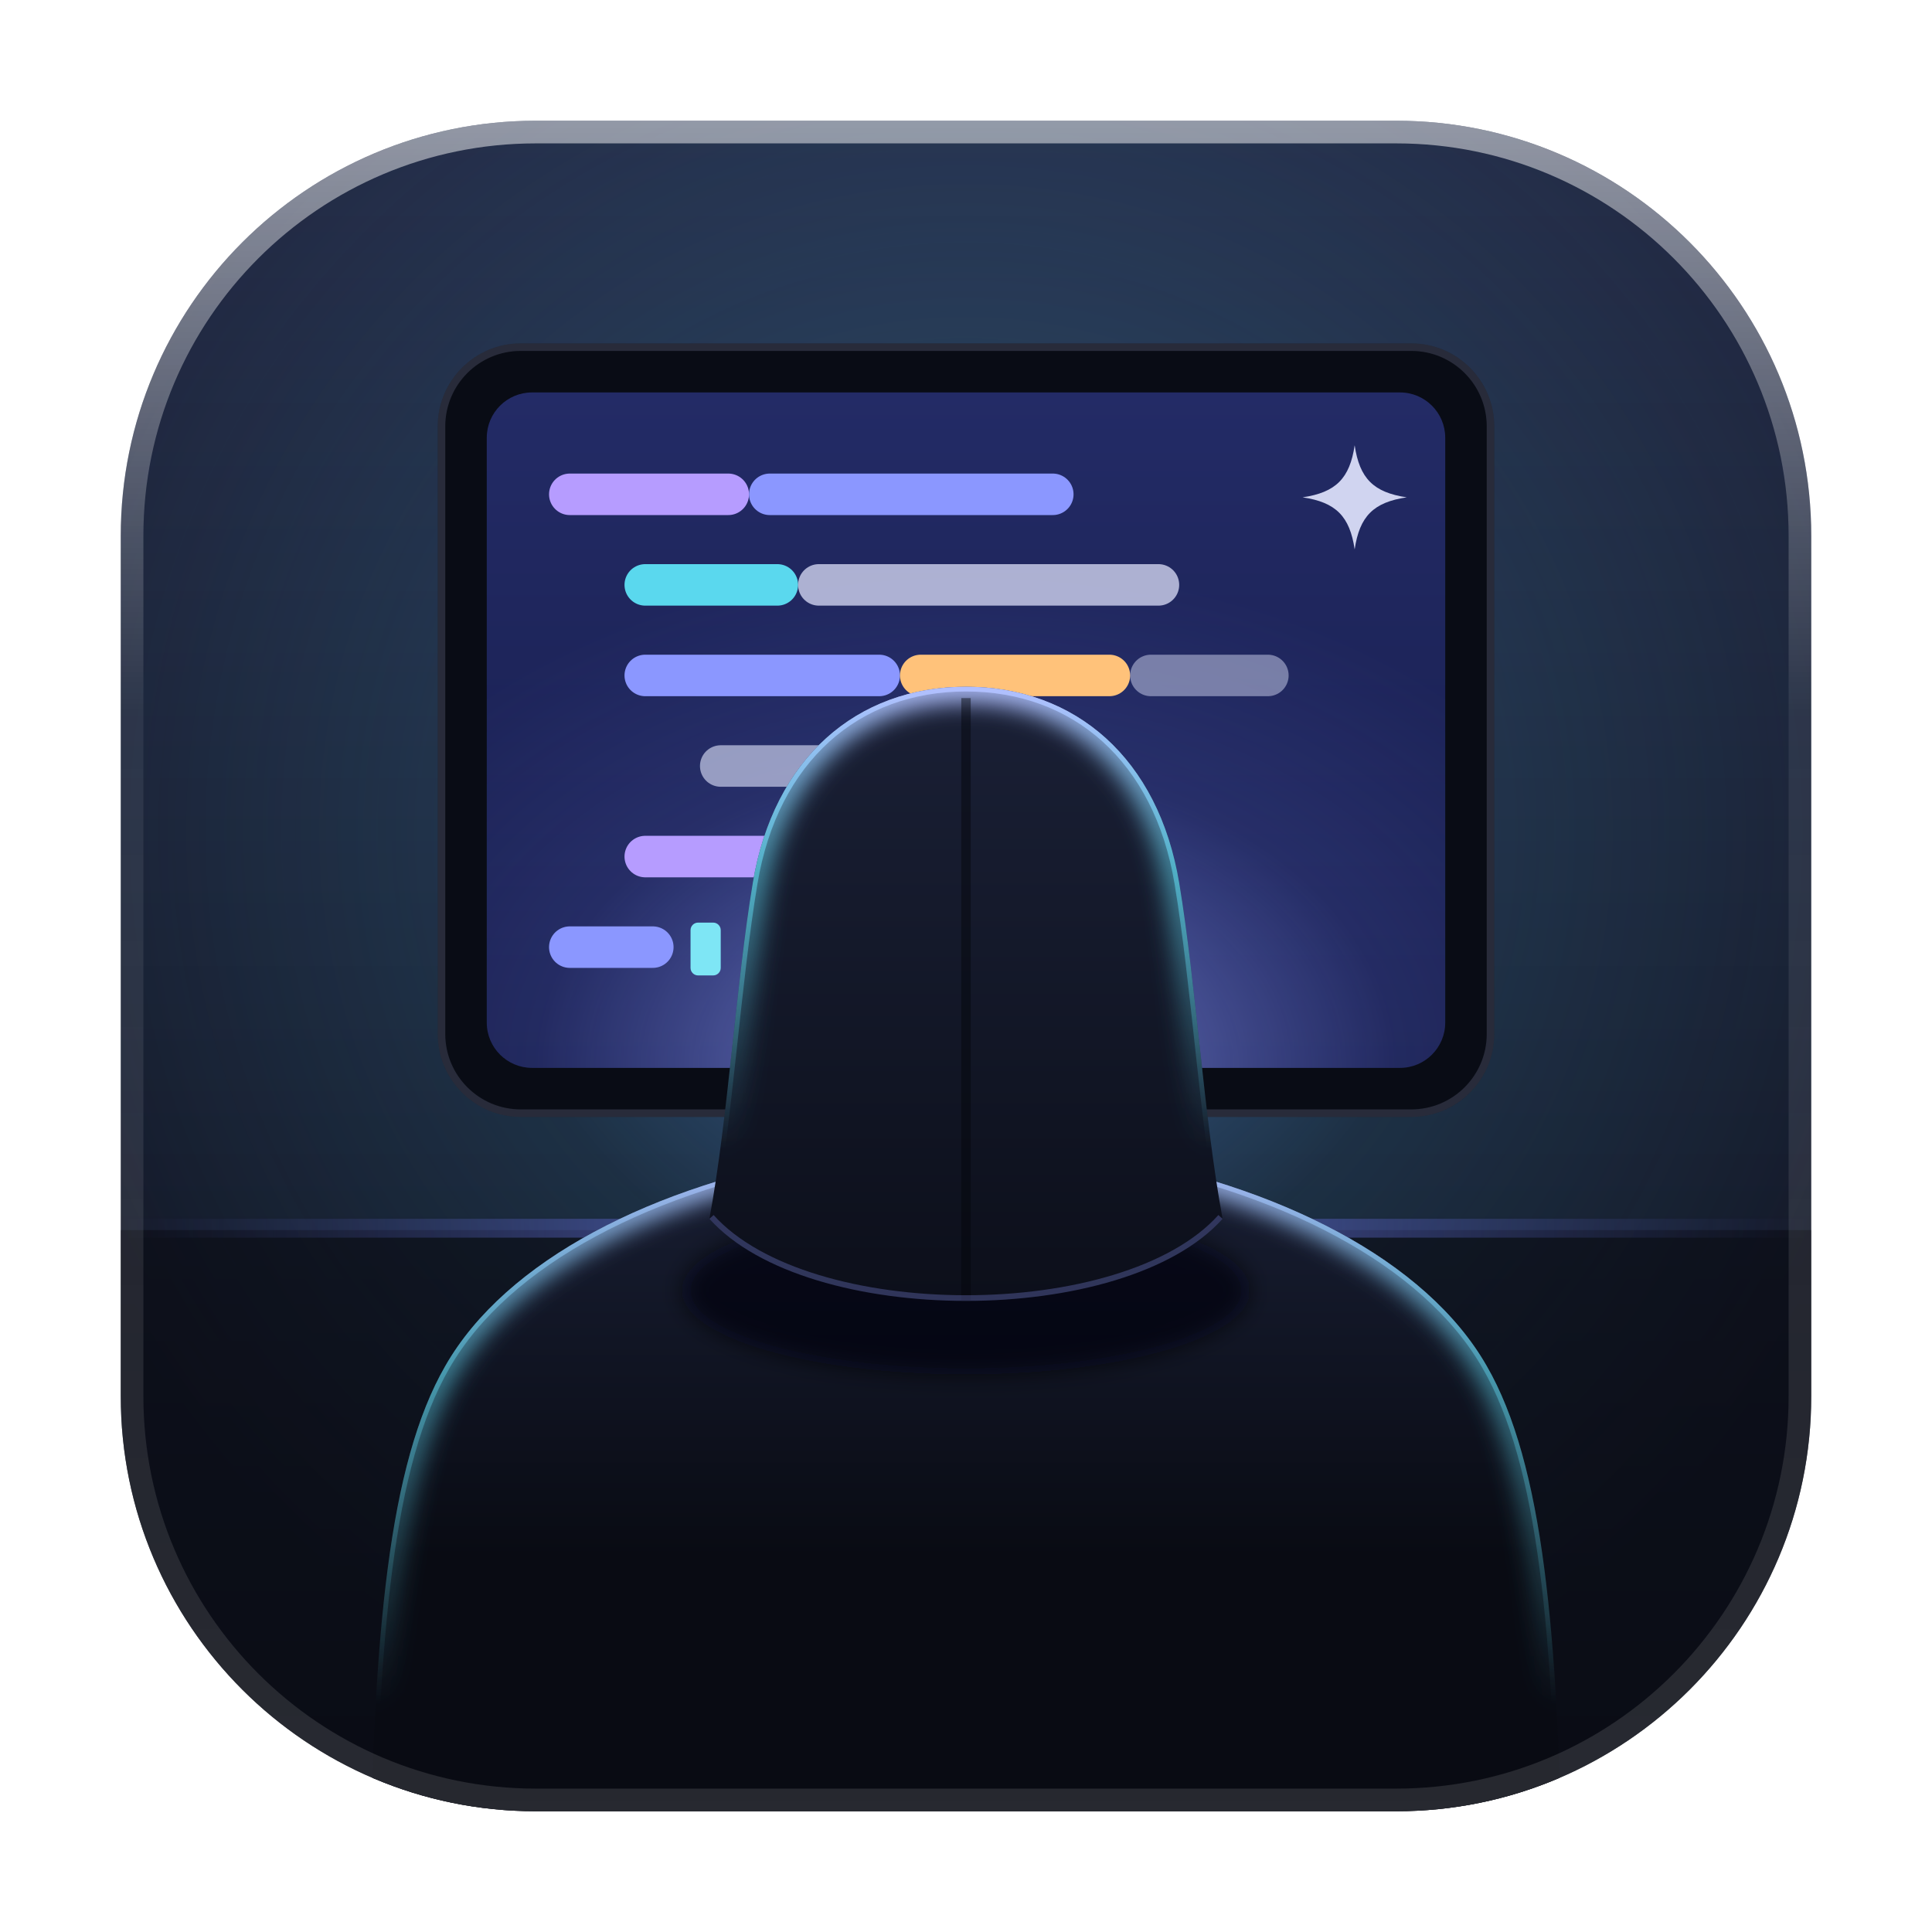
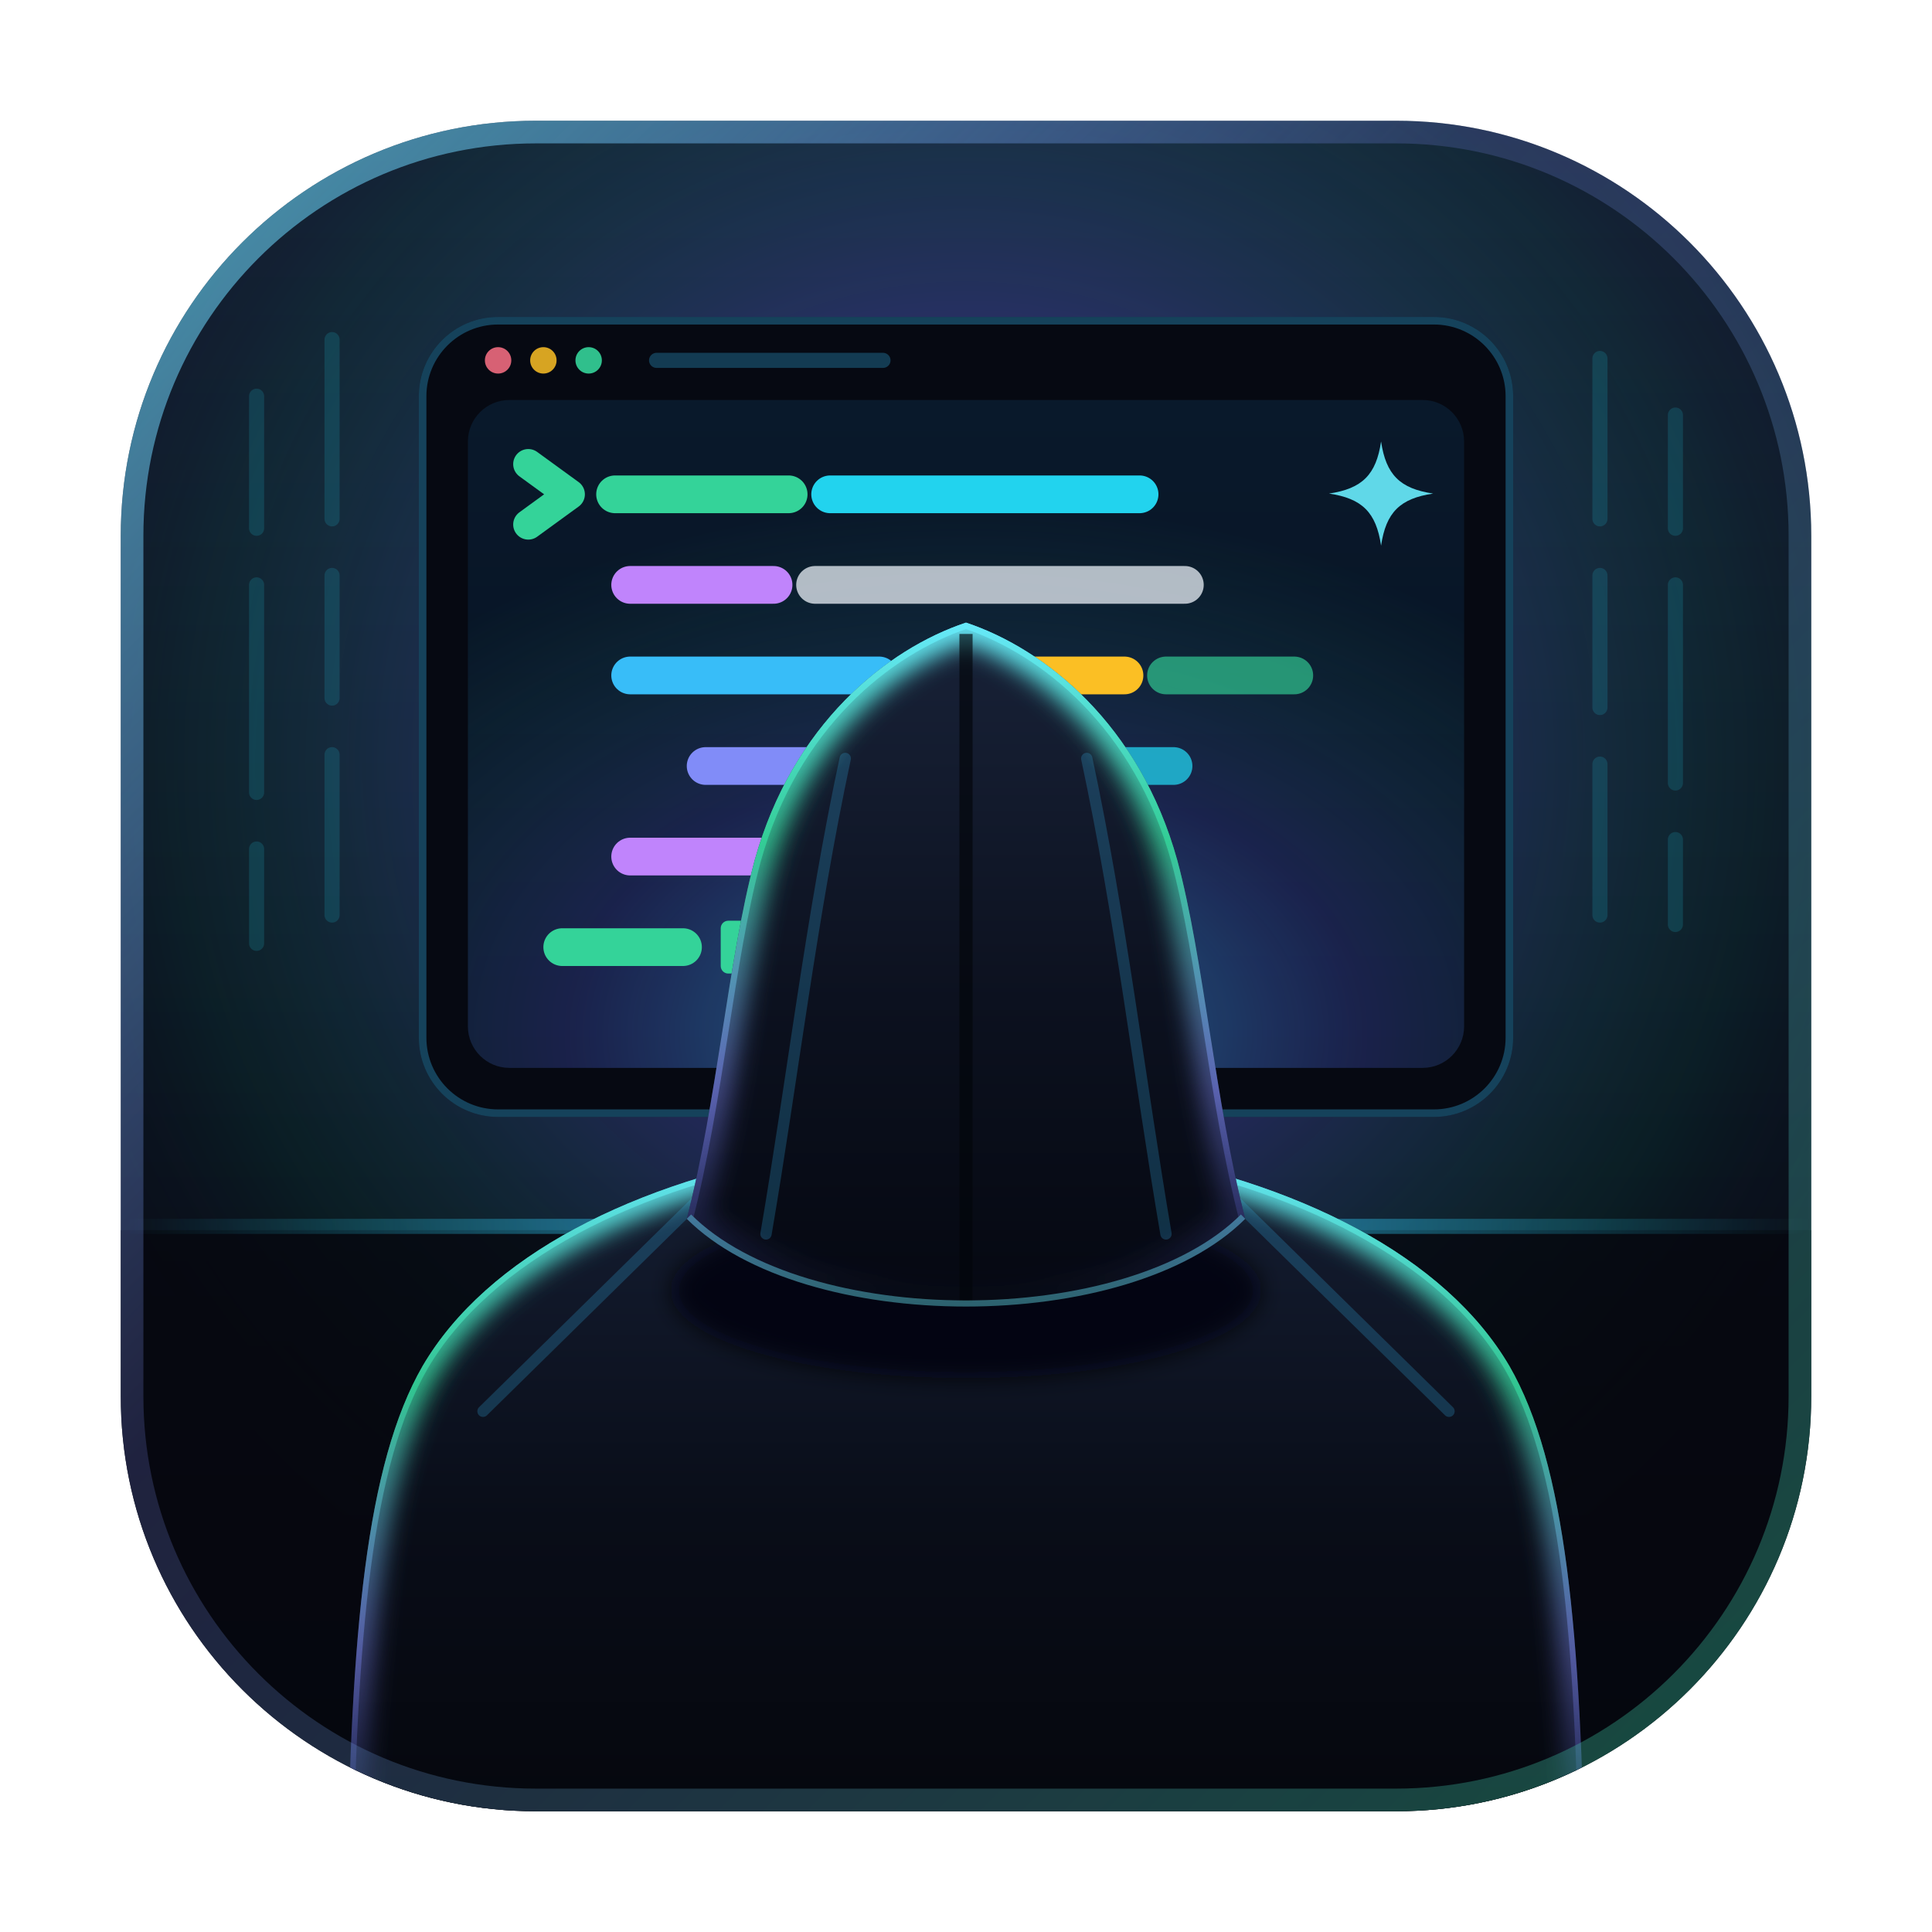
<svg xmlns="http://www.w3.org/2000/svg" width="1024" height="1024" viewBox="0 0 1024 1024" role="img" aria-labelledby="icon-title">
  <defs>
    <linearGradient id="bg" x1="0" y1="0" x2="0" y2="1">
-       <stop offset="0" stop-color="#232a45" />
-       <stop offset="1" stop-color="#0c0f18" />
+       <stop offset="0" stop-color="#141c33" />
+       <stop offset=".55" stop-color="#0b101e" />
+       <stop offset="1" stop-color="#05070d" />
    </linearGradient>
-     <radialGradient id="spill" cx=".5" cy=".42" r=".58">
-       <stop offset="0" stop-color="#6f7dff" stop-opacity=".6" />
-       <stop offset=".5" stop-color="#4fb8e8" stop-opacity=".14" />
-       <stop offset="1" stop-color="#4fb8e8" stop-opacity="0" />
+     <radialGradient id="spill" cx=".5" cy=".38" r=".6">
+       <stop offset="0" stop-color="#22d3ee" stop-opacity=".48" />
+       <stop offset=".42" stop-color="#6366f1" stop-opacity=".28" />
+       <stop offset=".78" stop-color="#10b981" stop-opacity=".08" />
+       <stop offset="1" stop-color="#05070d" stop-opacity="0" />
    </radialGradient>
-     <linearGradient id="rim" x1="0" y1="0" x2="0" y2="1">
-       <stop offset="0" stop-color="#fff" stop-opacity=".5" />
-       <stop offset=".35" stop-color="#fff" stop-opacity=".07" />
-       <stop offset="1" stop-color="#fff" stop-opacity=".12" />
+     <linearGradient id="rim" x1="0" y1="0" x2="1" y2="1">
+       <stop offset="0" stop-color="#67e8f9" stop-opacity=".65" />
+       <stop offset=".4" stop-color="#818cf8" stop-opacity=".2" />
+       <stop offset="1" stop-color="#34d399" stop-opacity=".35" />
    </linearGradient>
    <linearGradient id="screen" x1="0" y1="0" x2="0" y2="1">
-       <stop offset="0" stop-color="#232b66" />
-       <stop offset="1" stop-color="#161c4a" />
+       <stop offset="0" stop-color="#09192b" />
+       <stop offset="1" stop-color="#071020" />
    </linearGradient>
-     <radialGradient id="screen-glow" cx=".5" cy="1" r=".75">
-       <stop offset="0" stop-color="#a3b0ff" stop-opacity=".7" />
-       <stop offset=".6" stop-color="#7f8fff" stop-opacity=".12" />
-       <stop offset="1" stop-color="#7f8fff" stop-opacity="0" />
+     <radialGradient id="screen-glow" cx=".5" cy=".95" r=".8">
+       <stop offset="0" stop-color="#22d3ee" stop-opacity=".55" />
+       <stop offset=".5" stop-color="#6366f1" stop-opacity=".2" />
+       <stop offset="1" stop-color="#34d399" stop-opacity="0" />
    </radialGradient>
    <linearGradient id="desk" x1="0" y1="0" x2="1" y2="0">
-       <stop offset="0" stop-color="#3a4380" stop-opacity="0" />
-       <stop offset=".5" stop-color="#5a66c8" />
-       <stop offset="1" stop-color="#3a4380" stop-opacity="0" />
+       <stop offset="0" stop-color="#22d3ee" stop-opacity="0" />
+       <stop offset=".5" stop-color="#38bdf8" stop-opacity=".75" />
+       <stop offset="1" stop-color="#22d3ee" stop-opacity="0" />
    </linearGradient>
    <linearGradient id="hood" x1="0" y1="0" x2="0" y2="1">
-       <stop offset="0" stop-color="#1a2036" />
-       <stop offset="1" stop-color="#0c0f1a" />
+       <stop offset="0" stop-color="#182238" />
+       <stop offset=".55" stop-color="#0c111f" />
+       <stop offset="1" stop-color="#050811" />
    </linearGradient>
    <linearGradient id="torso" x1="0" y1="0" x2="0" y2="1">
-       <stop offset="0" stop-color="#181e33" />
-       <stop offset=".55" stop-color="#090b13" />
+       <stop offset="0" stop-color="#151e33" />
+       <stop offset=".5" stop-color="#090d18" />
+       <stop offset="1" stop-color="#04060b" />
    </linearGradient>
    <linearGradient id="edge" x1="0" y1="0" x2="0" y2="1">
-       <stop offset="0" stop-color="#b3bfff" />
-       <stop offset=".3" stop-color="#5fd4ec" stop-opacity=".6" />
-       <stop offset=".75" stop-color="#5fd4ec" stop-opacity="0" />
+       <stop offset="0" stop-color="#67e8f9" />
+       <stop offset=".32" stop-color="#34d399" stop-opacity=".85" />
+       <stop offset=".68" stop-color="#818cf8" stop-opacity=".45" />
+       <stop offset="1" stop-color="#6366f1" stop-opacity="0" />
    </linearGradient>
    <filter id="soft" x="-20%" y="-20%" width="140%" height="140%">
      <feGaussianBlur stdDeviation="6" />
    </filter>
    <clipPath id="tile">
      <rect x="64" y="64" width="896" height="896" rx="220" />
    </clipPath>
-     <path id="hood-shape" d="M512 364C454 364 410 402 399 468C390 522 386 592 376 646C428 704 596 704 648 646C638 592 634 522 625 468C614 402 570 364 512 364Z" />
-     <path id="torso-shape" d="M440 612C346 628 268 668 236 724C206 776 198 866 196 1000H828C826 866 818 776 788 724C756 668 678 628 584 612Z" />
+     <path id="hood-shape" d="M512 330C470 344 420 384 400 456C386 508 380 584 364 646C426 708 598 708 660 646C644 584 638 508 624 456C604 384 554 344 512 330Z" />
+     <path id="torso-shape" d="M432 610C336 626 258 666 224 724C194 776 186 866 184 1000H840C838 866 830 776 800 724C766 666 688 626 592 610Z" />
    <clipPath id="hood-clip">
      <use href="#hood-shape" />
    </clipPath>
    <clipPath id="torso-clip">
      <use href="#torso-shape" />
    </clipPath>
  </defs>
  <rect x="64" y="64" width="896" height="896" rx="220" fill="url(#bg)" />
  <g clip-path="url(#tile)">
    <rect x="64" y="64" width="896" height="896" fill="url(#spill)" />
-     <rect x="64" y="652" width="896" height="308" fill="#080a12" opacity=".6" />
-     <rect x="64" y="646" width="896" height="10" fill="url(#desk)" />
-     <rect x="232" y="182" width="560" height="410" rx="44" fill="#090c15" />
-     <rect x="234" y="184" width="556" height="406" rx="42" fill="none" stroke="#c8d0ff" stroke-opacity=".16" stroke-width="4" />
-     <rect x="258" y="208" width="508" height="358" rx="24" fill="url(#screen)" />
-     <rect x="258" y="208" width="508" height="358" rx="24" fill="url(#screen-glow)" />
-     <g stroke-linecap="round" stroke-width="22">
-       <path d="M302 262h84" stroke="#b69cff" />
-       <path d="M408 262h150" stroke="#8b97ff" />
-       <path d="M342 310h70" stroke="#5ad8ee" />
-       <path d="M434 310h180" stroke="#e3e7ff" stroke-opacity=".72" />
-       <path d="M342 358h124" stroke="#8b97ff" />
-       <path d="M488 358h100" stroke="#ffc27a" />
-       <path d="M610 358h62" stroke="#e3e7ff" stroke-opacity=".45" />
-       <path d="M382 406h116" stroke="#e3e7ff" stroke-opacity=".6" />
-       <path d="M342 454h64" stroke="#b69cff" />
-       <path d="M302 502h44" stroke="#8b97ff" />
+     <g stroke="#22d3ee" stroke-linecap="round" stroke-width="8" opacity=".16">
+       <path d="M136 210v70M136 310v110M136 450v50M176 180v95M176 305v65M176 400v85" />
+       <path d="M848 190v85M848 305v70M848 405v80M888 220v60M888 310v105M888 445v45" />
    </g>
-     <rect x="366" y="489" width="16" height="28" rx="4" fill="#7ee6f5" />
-     <path d="M718 236c2.6 17.6 10 25 27.6 27.6-17.6 2.6-25 10-27.6 27.6-2.6-17.6-10-25-27.6-27.6 17.6-2.6 25-10 27.6-27.6z" fill="#e3e7ff" opacity=".9" />
+     <rect x="64" y="652" width="896" height="308" fill="#05070e" opacity=".78" />
+     <rect x="64" y="646" width="896" height="8" fill="url(#desk)" />
+     <rect x="222" y="168" width="580" height="424" rx="42" fill="#060912" />
+     <rect x="224" y="170" width="576" height="420" rx="40" fill="none" stroke="#38bdf8" stroke-opacity=".32" stroke-width="4" />
+     <circle cx="264" cy="191" r="7" fill="#fb7185" opacity=".85" />
+     <circle cx="288" cy="191" r="7" fill="#fbbf24" opacity=".85" />
+     <circle cx="312" cy="191" r="7" fill="#34d399" opacity=".9" />
+     <path d="M348 191h120" stroke="#38bdf8" stroke-opacity=".28" stroke-width="8" stroke-linecap="round" />
+     <rect x="248" y="212" width="528" height="354" rx="22" fill="url(#screen)" />
+     <rect x="248" y="212" width="528" height="354" rx="22" fill="url(#screen-glow)" />
+     <path d="M280 246L302 262L280 278" fill="none" stroke="#34d399" stroke-width="16" stroke-linecap="round" stroke-linejoin="round" />
+     <g stroke-linecap="round" stroke-width="20">
+       <path d="M326 262h92" stroke="#34d399" />
+       <path d="M440 262h164" stroke="#22d3ee" />
+       <path d="M334 310h76" stroke="#c084fc" />
+       <path d="M432 310h196" stroke="#e2e8f0" stroke-opacity=".78" />
+       <path d="M334 358h132" stroke="#38bdf8" />
+       <path d="M488 358h108" stroke="#fbbf24" />
+       <path d="M618 358h68" stroke="#34d399" stroke-opacity=".65" />
+       <path d="M374 406h142" stroke="#818cf8" />
+       <path d="M538 406h84" stroke="#22d3ee" stroke-opacity=".75" />
+       <path d="M334 454h88" stroke="#c084fc" />
+       <path d="M298 502h64" stroke="#34d399" />
+     </g>
+     <rect x="382" y="488" width="18" height="28" rx="4" fill="#34d399" />
+     <path d="M732 234c2.6 17.6 10 25 27.6 27.6-17.6 2.6-25 10-27.6 27.6-2.6-17.6-10-25-27.6-27.6 17.6-2.6 25-10 27.6-27.6z" fill="#67e8f9" opacity=".92" />
    <use href="#torso-shape" fill="url(#torso)" />
    <g clip-path="url(#torso-clip)">
-       <use href="#torso-shape" fill="none" stroke="url(#edge)" stroke-width="14" filter="url(#soft)" />
-       <use href="#torso-shape" fill="none" stroke="url(#edge)" stroke-width="5" opacity=".7" />
-       <ellipse cx="512" cy="684" rx="150" ry="44" fill="#04060b" opacity=".7" filter="url(#soft)" />
+       <use href="#torso-shape" fill="none" stroke="url(#edge)" stroke-width="18" filter="url(#soft)" />
+       <use href="#torso-shape" fill="none" stroke="url(#edge)" stroke-width="6" opacity=".85" />
+       <path d="M372 634L256 748M652 634L768 748" fill="none" stroke="#38bdf8" stroke-opacity=".22" stroke-width="6" stroke-linecap="round" />
+       <ellipse cx="512" cy="684" rx="156" ry="46" fill="#03050a" opacity=".82" filter="url(#soft)" />
    </g>
    <use href="#hood-shape" fill="url(#hood)" />
    <g clip-path="url(#hood-clip)">
-       <use href="#hood-shape" fill="none" stroke="url(#edge)" stroke-width="16" filter="url(#soft)" />
-       <use href="#hood-shape" fill="none" stroke="url(#edge)" stroke-width="5" />
-       <path d="M512 370V690" stroke="#04060b" stroke-opacity=".45" stroke-width="5" />
-       <path d="M376 646C428 704 596 704 648 646" fill="none" stroke="#8b97ff" stroke-opacity=".28" stroke-width="6" />
+       <use href="#hood-shape" fill="none" stroke="url(#edge)" stroke-width="20" filter="url(#soft)" />
+       <use href="#hood-shape" fill="none" stroke="url(#edge)" stroke-width="6.5" />
+       <path d="M512 336V690" stroke="#03050a" stroke-opacity=".65" stroke-width="7" />
+       <path d="M448 402C430 486 420 572 406 654M576 402C594 486 604 572 618 654" fill="none" stroke="#38bdf8" stroke-opacity=".22" stroke-width="6" stroke-linecap="round" />
+       <path d="M364 646C426 708 598 708 660 646" fill="none" stroke="#67e8f9" stroke-opacity=".4" stroke-width="6.5" />
    </g>
  </g>
  <rect x="70" y="70" width="884" height="884" rx="214" fill="none" stroke="url(#rim)" stroke-width="12" />
</svg>
